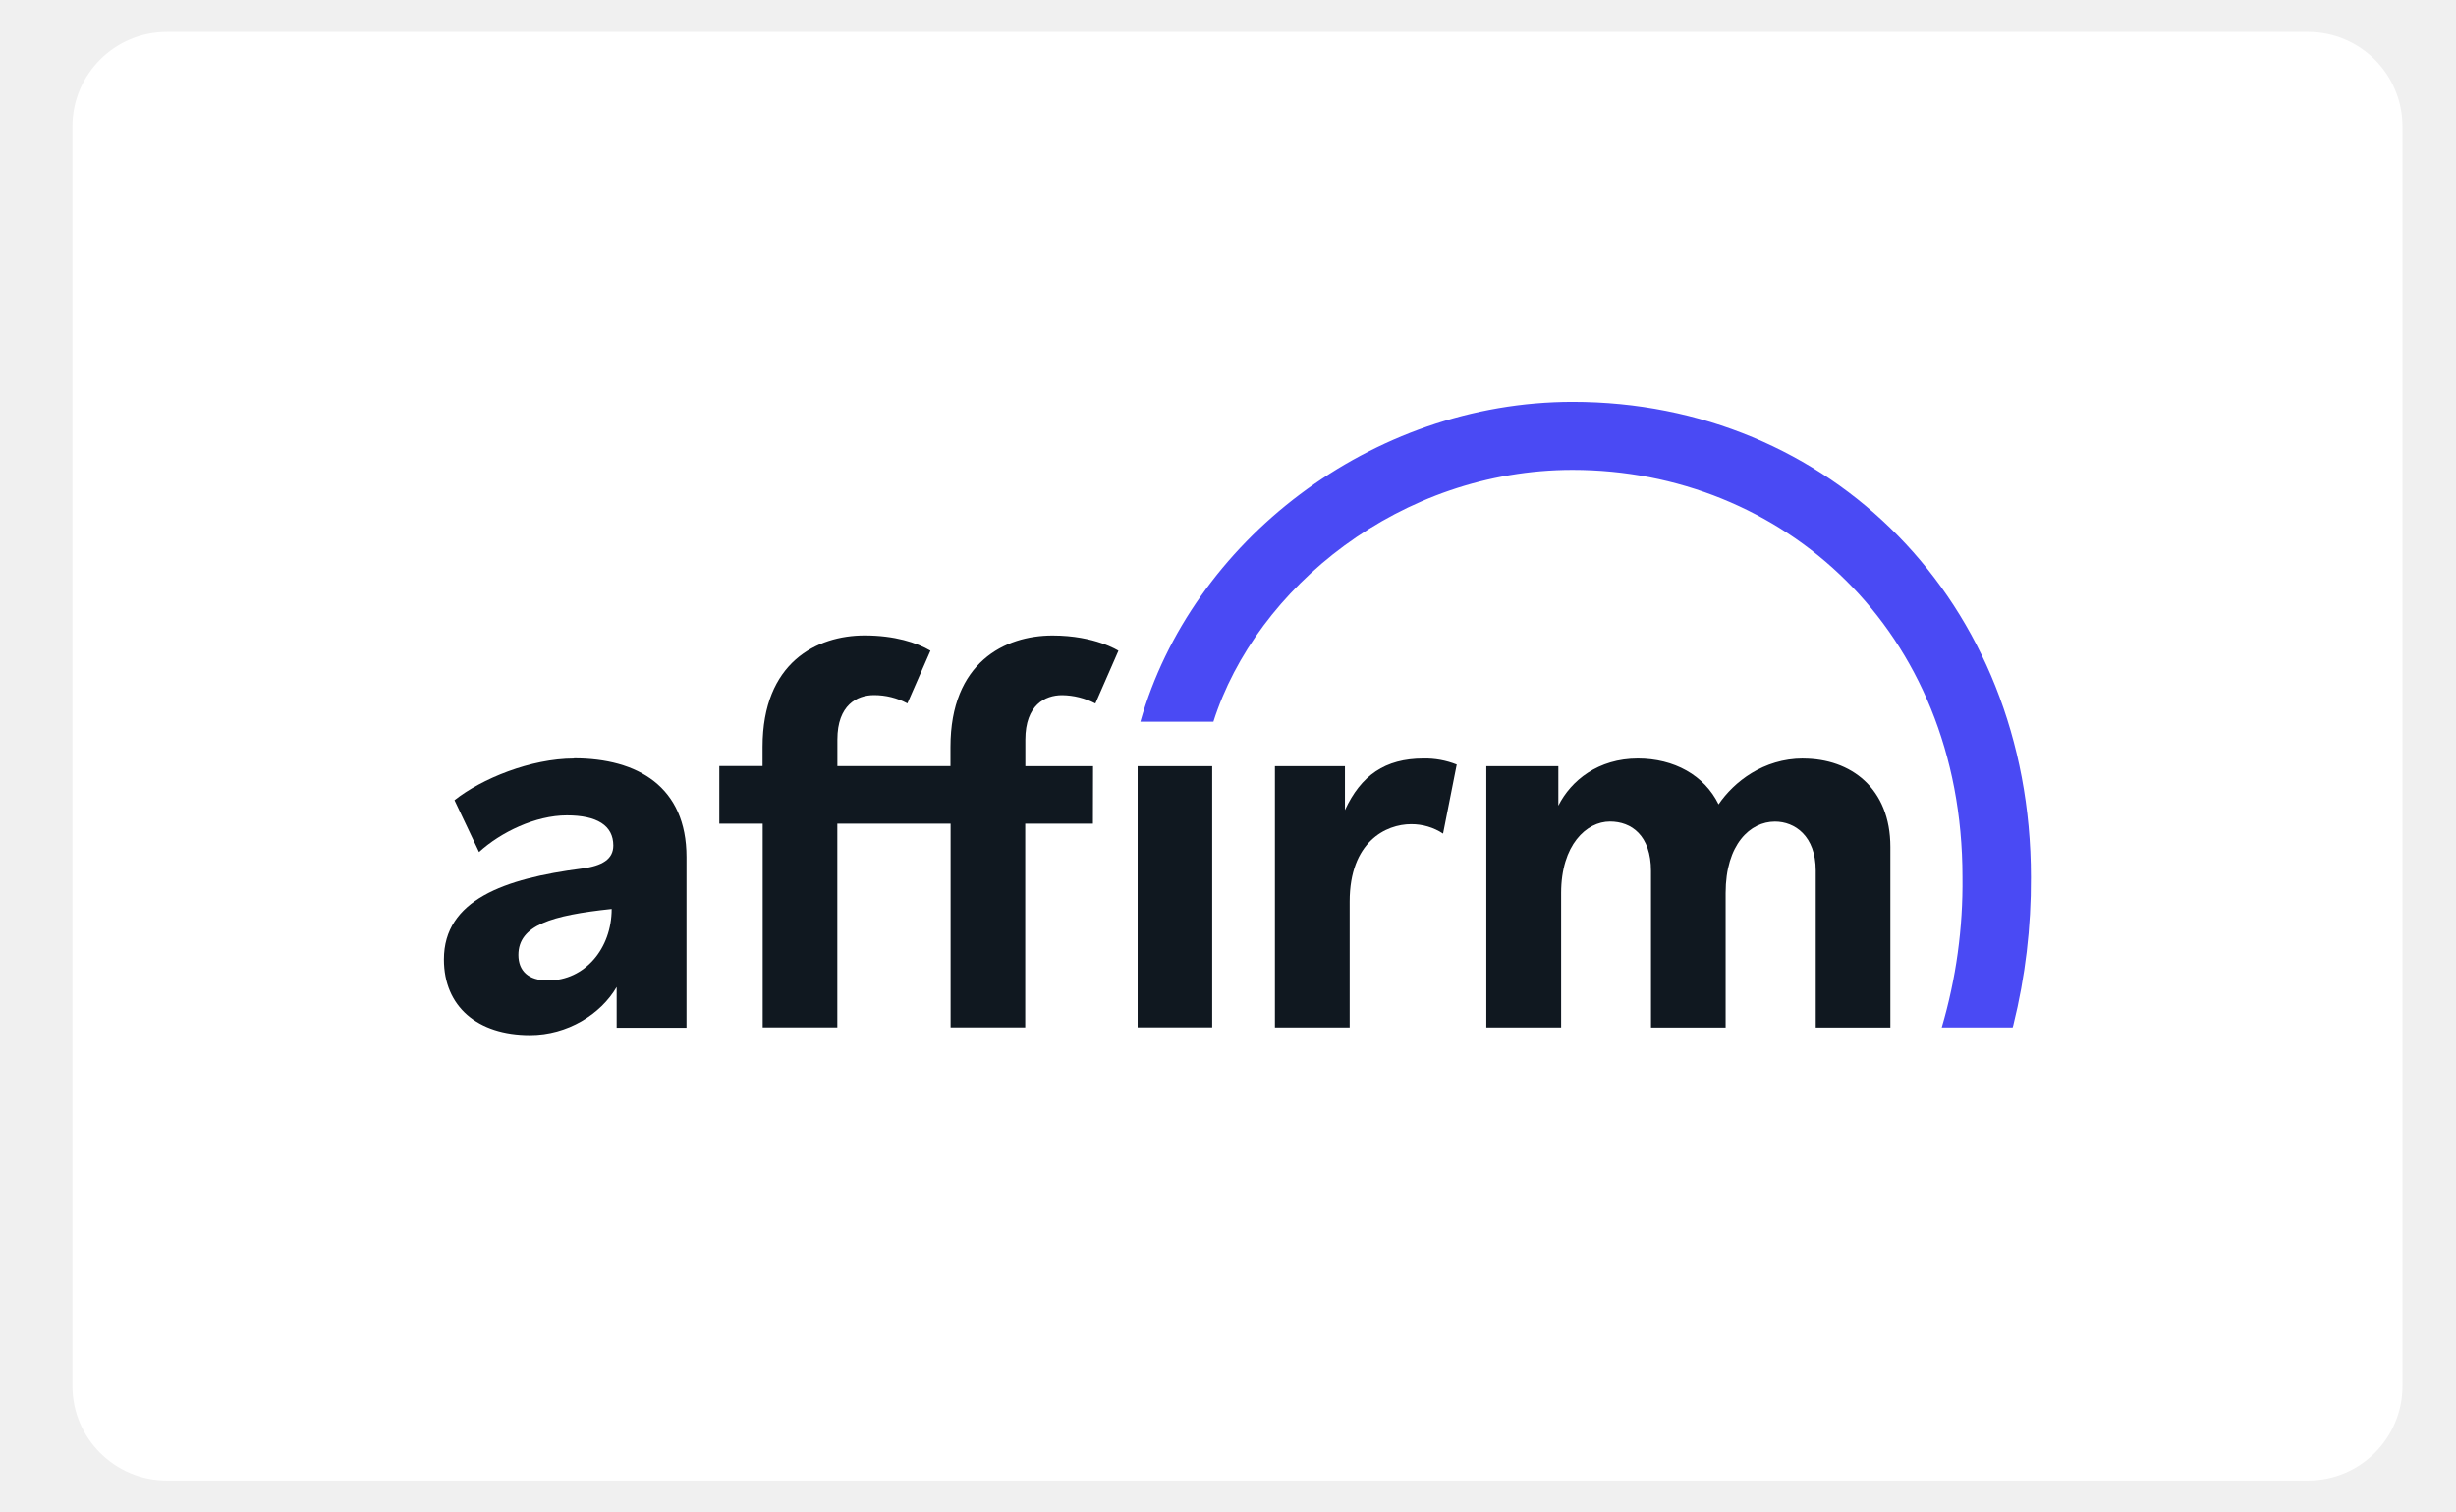
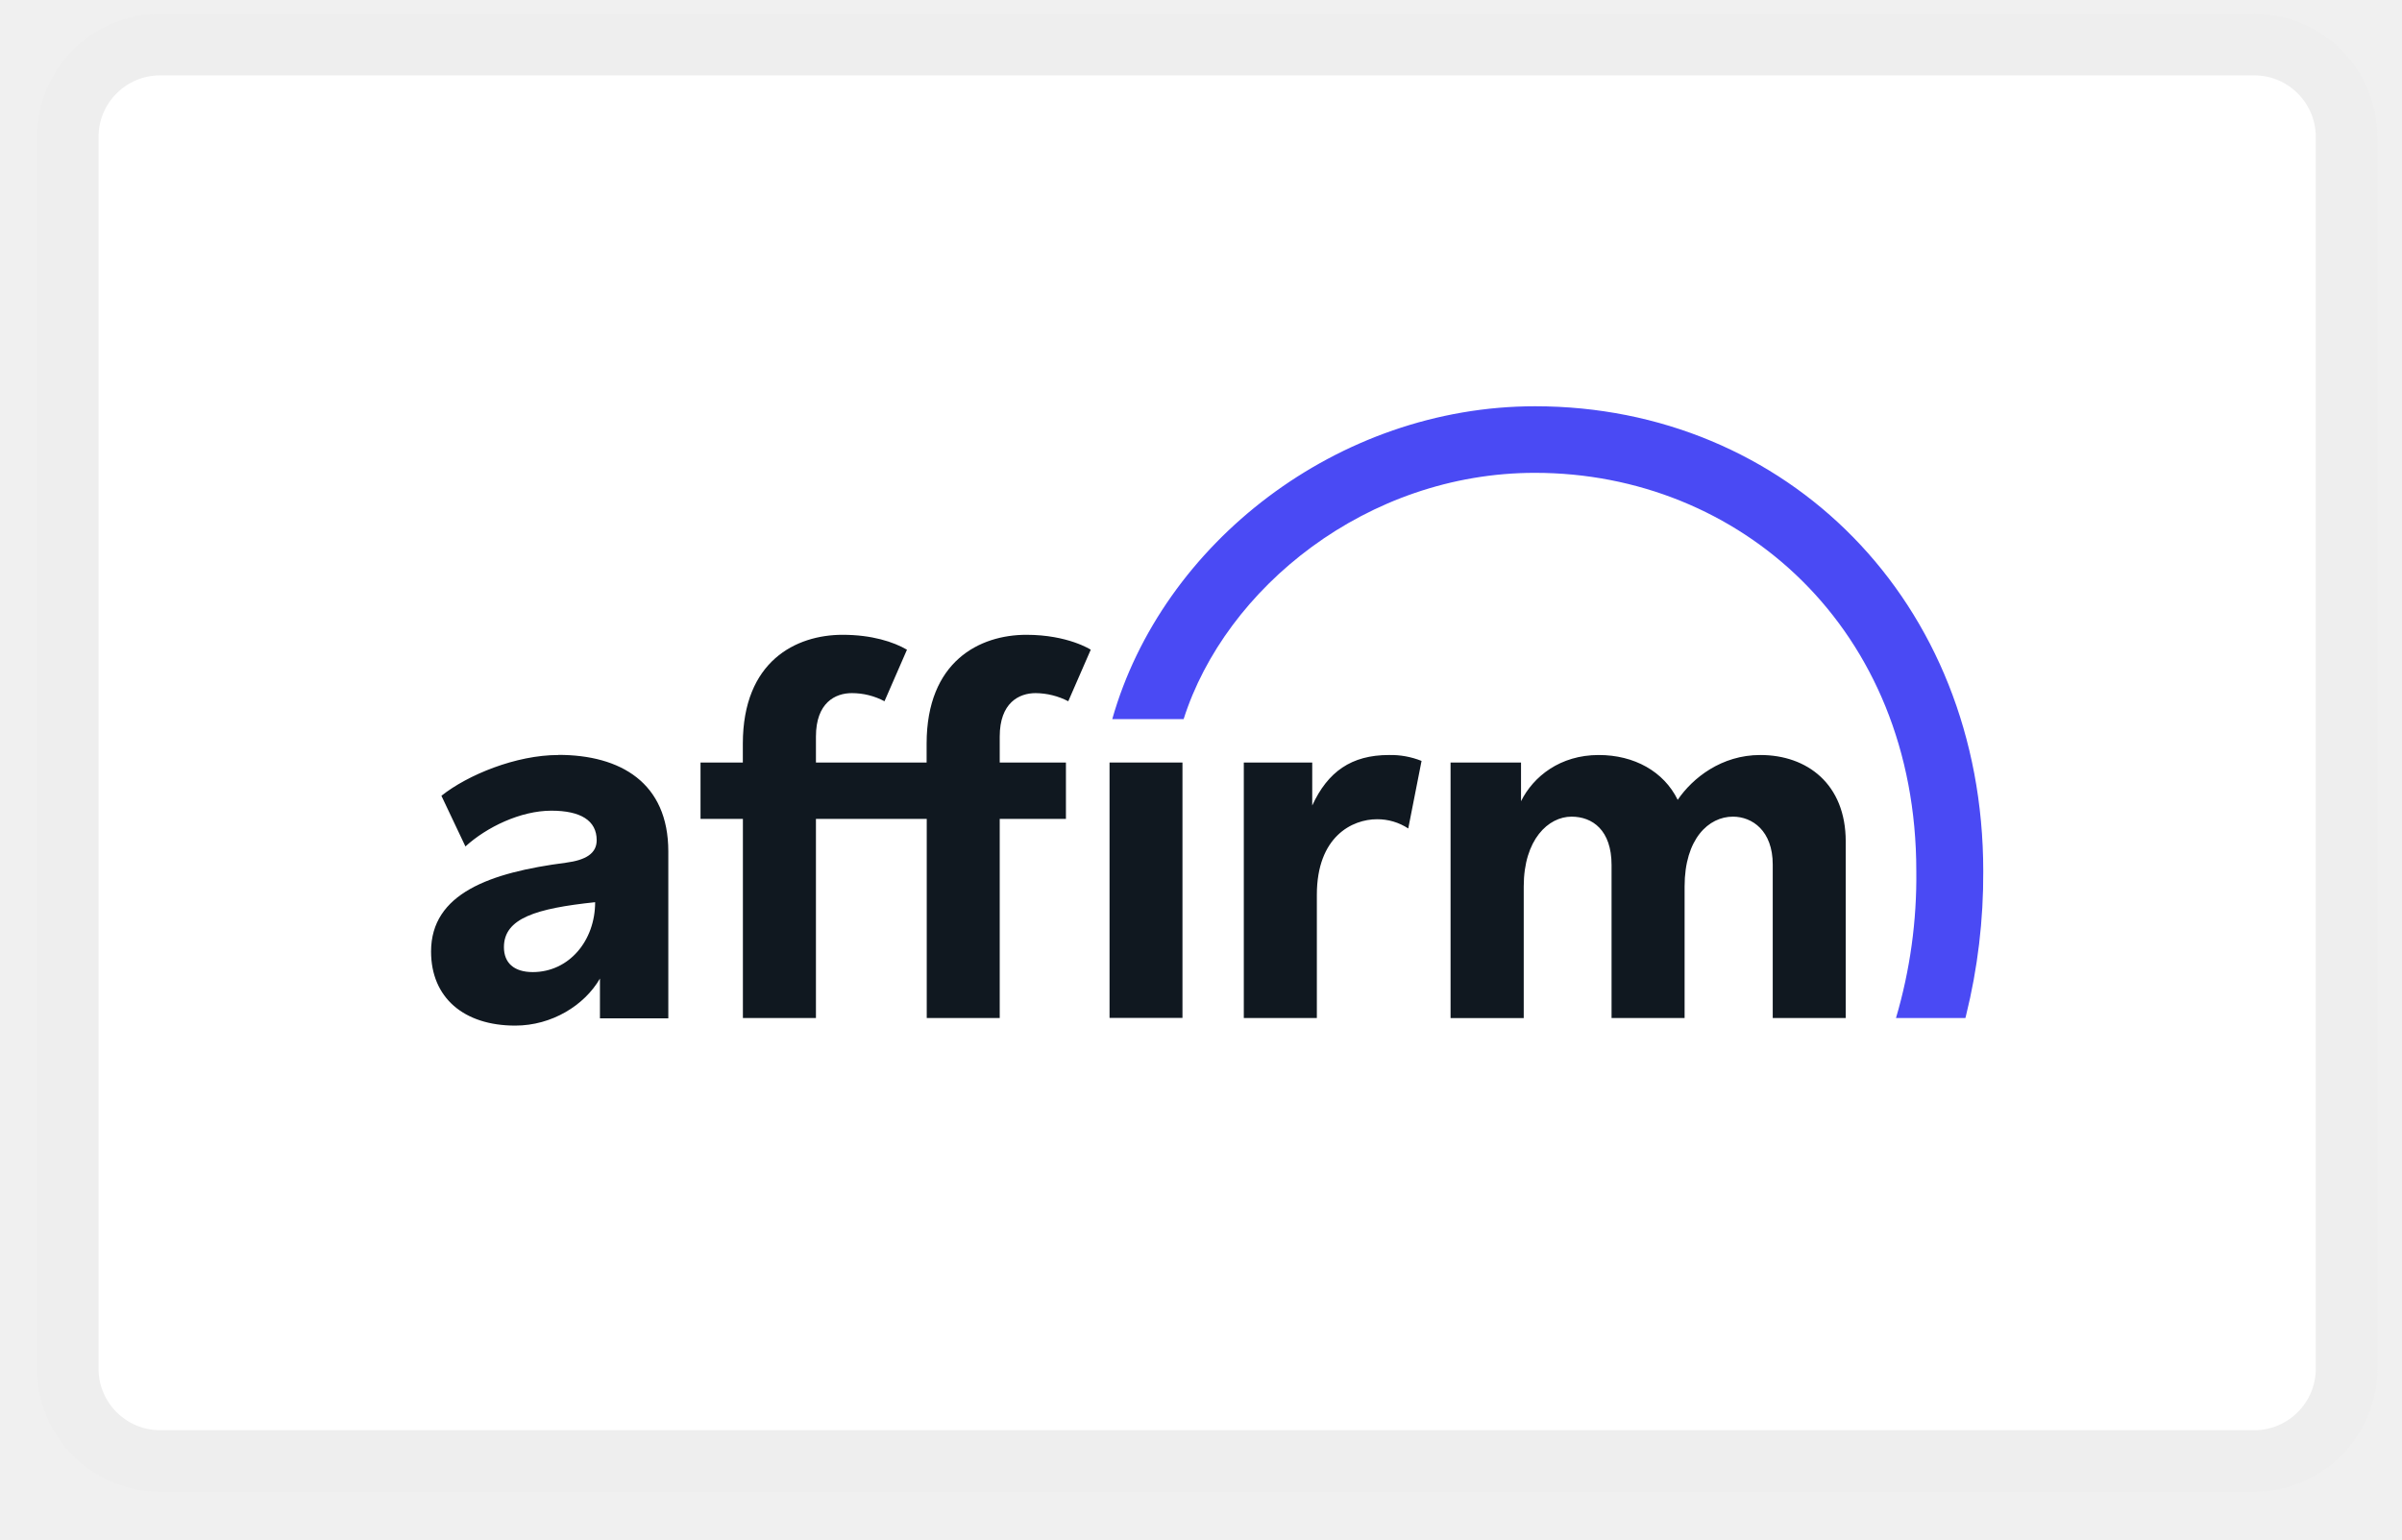
- <svg xmlns="http://www.w3.org/2000/svg" fill="none" height="24" viewBox="0 0 39 24" width="39">
-   <clipPath id="a">
-     <path d="m7.05 6.38h25.2v10.055h-25.2z" />
-   </clipPath>
-   <rect fill="#fff" height="23" rx="1.5" width="37" x="1.15" y=".508" />
-   <rect height="23" rx="1.5" width="37" x="1.15" y=".508" />
+ <svg xmlns="http://www.w3.org/2000/svg" width="39" height="25" fill="none">
+   <rect x=".6" y=".224" width="38" height="24" rx="2" fill="#fff" />
+   <rect x="1.1" y=".724" width="37" height="23" rx="1.5" stroke="#000" stroke-opacity=".07" />
  <g clip-path="url(#a)">
-     <g fill="#101820">
-       <path clip-rule="evenodd" d="m8.702 15.569c-.312 0-.47-.153-.47-.406 0-.47.525-.629 1.481-.73 0 .627-.424 1.136-1.014 1.136zm.412-3.525c-.684 0-1.47.322-1.897.662l.39.823c.342-.313.896-.582 1.395-.582.475 0 .737.159.737.479 0 .215-.173.323-.502.366-1.227.159-2.188.497-2.188 1.442 0 .749.533 1.202 1.367 1.202.595 0 1.124-.331 1.376-.764v.647h1.109v-2.71c0-1.117-.776-1.568-1.786-1.568z" fill-rule="evenodd" />
-       <path clip-rule="evenodd" d="m20.245 12.166v4.149h1.187v-1.999c0-.95.575-1.229.976-1.229.18-.001.357.051.507.15l.217-1.097c-.168-.067-.348-.1-.529-.096-.61 0-.993.27-1.246.819v-.697z" fill-rule="evenodd" />
-       <path clip-rule="evenodd" d="m28.631 12.044c-.627 0-1.097.37-1.341.728-.226-.462-.706-.728-1.282-.728-.627 0-1.061.348-1.262.749v-.627h-1.144v4.149h1.188v-2.136c0-.764.402-1.134.776-1.134.339 0 .651.219.651.786v2.485h1.185v-2.136c0-.776.392-1.134.784-1.134.314 0 .647.228.647.777v2.493h1.185v-2.868c0-.932-.627-1.403-1.385-1.403" fill-rule="evenodd" />
-       <path clip-rule="evenodd" d="m17.357 12.166h-1.075v-.422c0-.549.313-.706.583-.706.184.002.365.048.529.132l.366-.837s-.371-.242-1.046-.242c-.758 0-1.621.427-1.621 1.769v.305h-1.796v-.422c0-.549.313-.706.583-.706.185 0 .366.045.529.132l.366-.837c-.218-.128-.569-.242-1.045-.242-.758 0-1.621.427-1.621 1.769v.305h-.687v.915h.689v3.234h1.185v-3.234h1.799v3.234h1.185v-3.234h1.075z" fill-rule="evenodd" />
-       <path d="m19.249 12.166h-1.184v4.147h1.184z" />
-     </g>
-     <path clip-rule="evenodd" d="m18.108 11.46h1.16c.677-2.128 2.973-3.999 5.704-3.999 3.321 0 6.191 2.529 6.191 6.465.01.808-.101 1.613-.329 2.388h1.126l.011-.039c.19-.767.283-1.555.279-2.346 0-4.39-3.199-7.549-7.276-7.549-3.202 0-6.057 2.223-6.866 5.081z" fill="#4a4af4" fill-rule="evenodd" />
+     <path fill-rule="evenodd" clip-rule="evenodd" d="M8.652 15.785c-.311 0-.47-.153-.47-.405 0-.47.524-.629 1.481-.73 0 .626-.424 1.135-1.014 1.135h.003Zm.412-3.525c-.684 0-1.47.322-1.897.662l.39.823c.342-.313.895-.581 1.395-.581.474 0 .736.159.736.479 0 .214-.173.323-.501.366-1.227.159-2.188.497-2.188 1.442 0 .75.533 1.203 1.366 1.203.596 0 1.125-.33 1.376-.764v.646h1.11v-2.71c0-1.117-.776-1.568-1.786-1.568l-.001.002ZM20.195 12.382v4.149h1.186v-2c0-.949.576-1.228.976-1.228a.91.91 0 0 1 .508.15l.216-1.097a1.341 1.341 0 0 0-.529-.096c-.61 0-.993.27-1.246.82v-.698h-1.111ZM28.58 12.26c-.627 0-1.096.37-1.34.728-.226-.461-.706-.728-1.282-.728-.627 0-1.061.348-1.262.75v-.628h-1.144v4.15h1.188v-2.137c0-.765.401-1.134.776-1.134.34 0 .65.219.65.785v2.485h1.186v-2.136c0-.776.392-1.134.784-1.134.314 0 .647.228.647.777v2.493h1.185v-2.868c0-.932-.627-1.403-1.385-1.403M17.307 12.382h-1.075v-.421c0-.55.314-.706.583-.706.185.002.366.047.53.132l.365-.837s-.37-.242-1.045-.242c-.758 0-1.62.428-1.62 1.769v.305h-1.797v-.421c0-.55.313-.706.583-.706.185 0 .367.045.53.132l.365-.837c-.218-.127-.57-.242-1.045-.242-.758 0-1.62.428-1.62 1.769v.305h-.687v.915h.688v3.234h1.186v-3.234h1.799v3.234h1.185v-3.234h1.075v-.915Z" fill="#101820" />
+     <path d="M19.2 12.382h-1.185v4.147h1.184v-4.147Z" fill="#101820" />
+     <path fill-rule="evenodd" clip-rule="evenodd" d="M18.058 11.677h1.16c.677-2.128 2.974-3.999 5.704-3.999 3.322 0 6.192 2.529 6.192 6.465a8.09 8.09 0 0 1-.33 2.388h1.127l.01-.039c.19-.767.284-1.555.28-2.345 0-4.39-3.2-7.55-7.276-7.55-3.203 0-6.057 2.223-6.866 5.081v-.001Z" fill="#4A4AF4" />
  </g>
+   <defs>
+     <clipPath id="a">
+       <path fill="#fff" transform="translate(7 6.596)" d="M0 0h25.2v10.055H0z" />
+     </clipPath>
+   </defs>
</svg>
